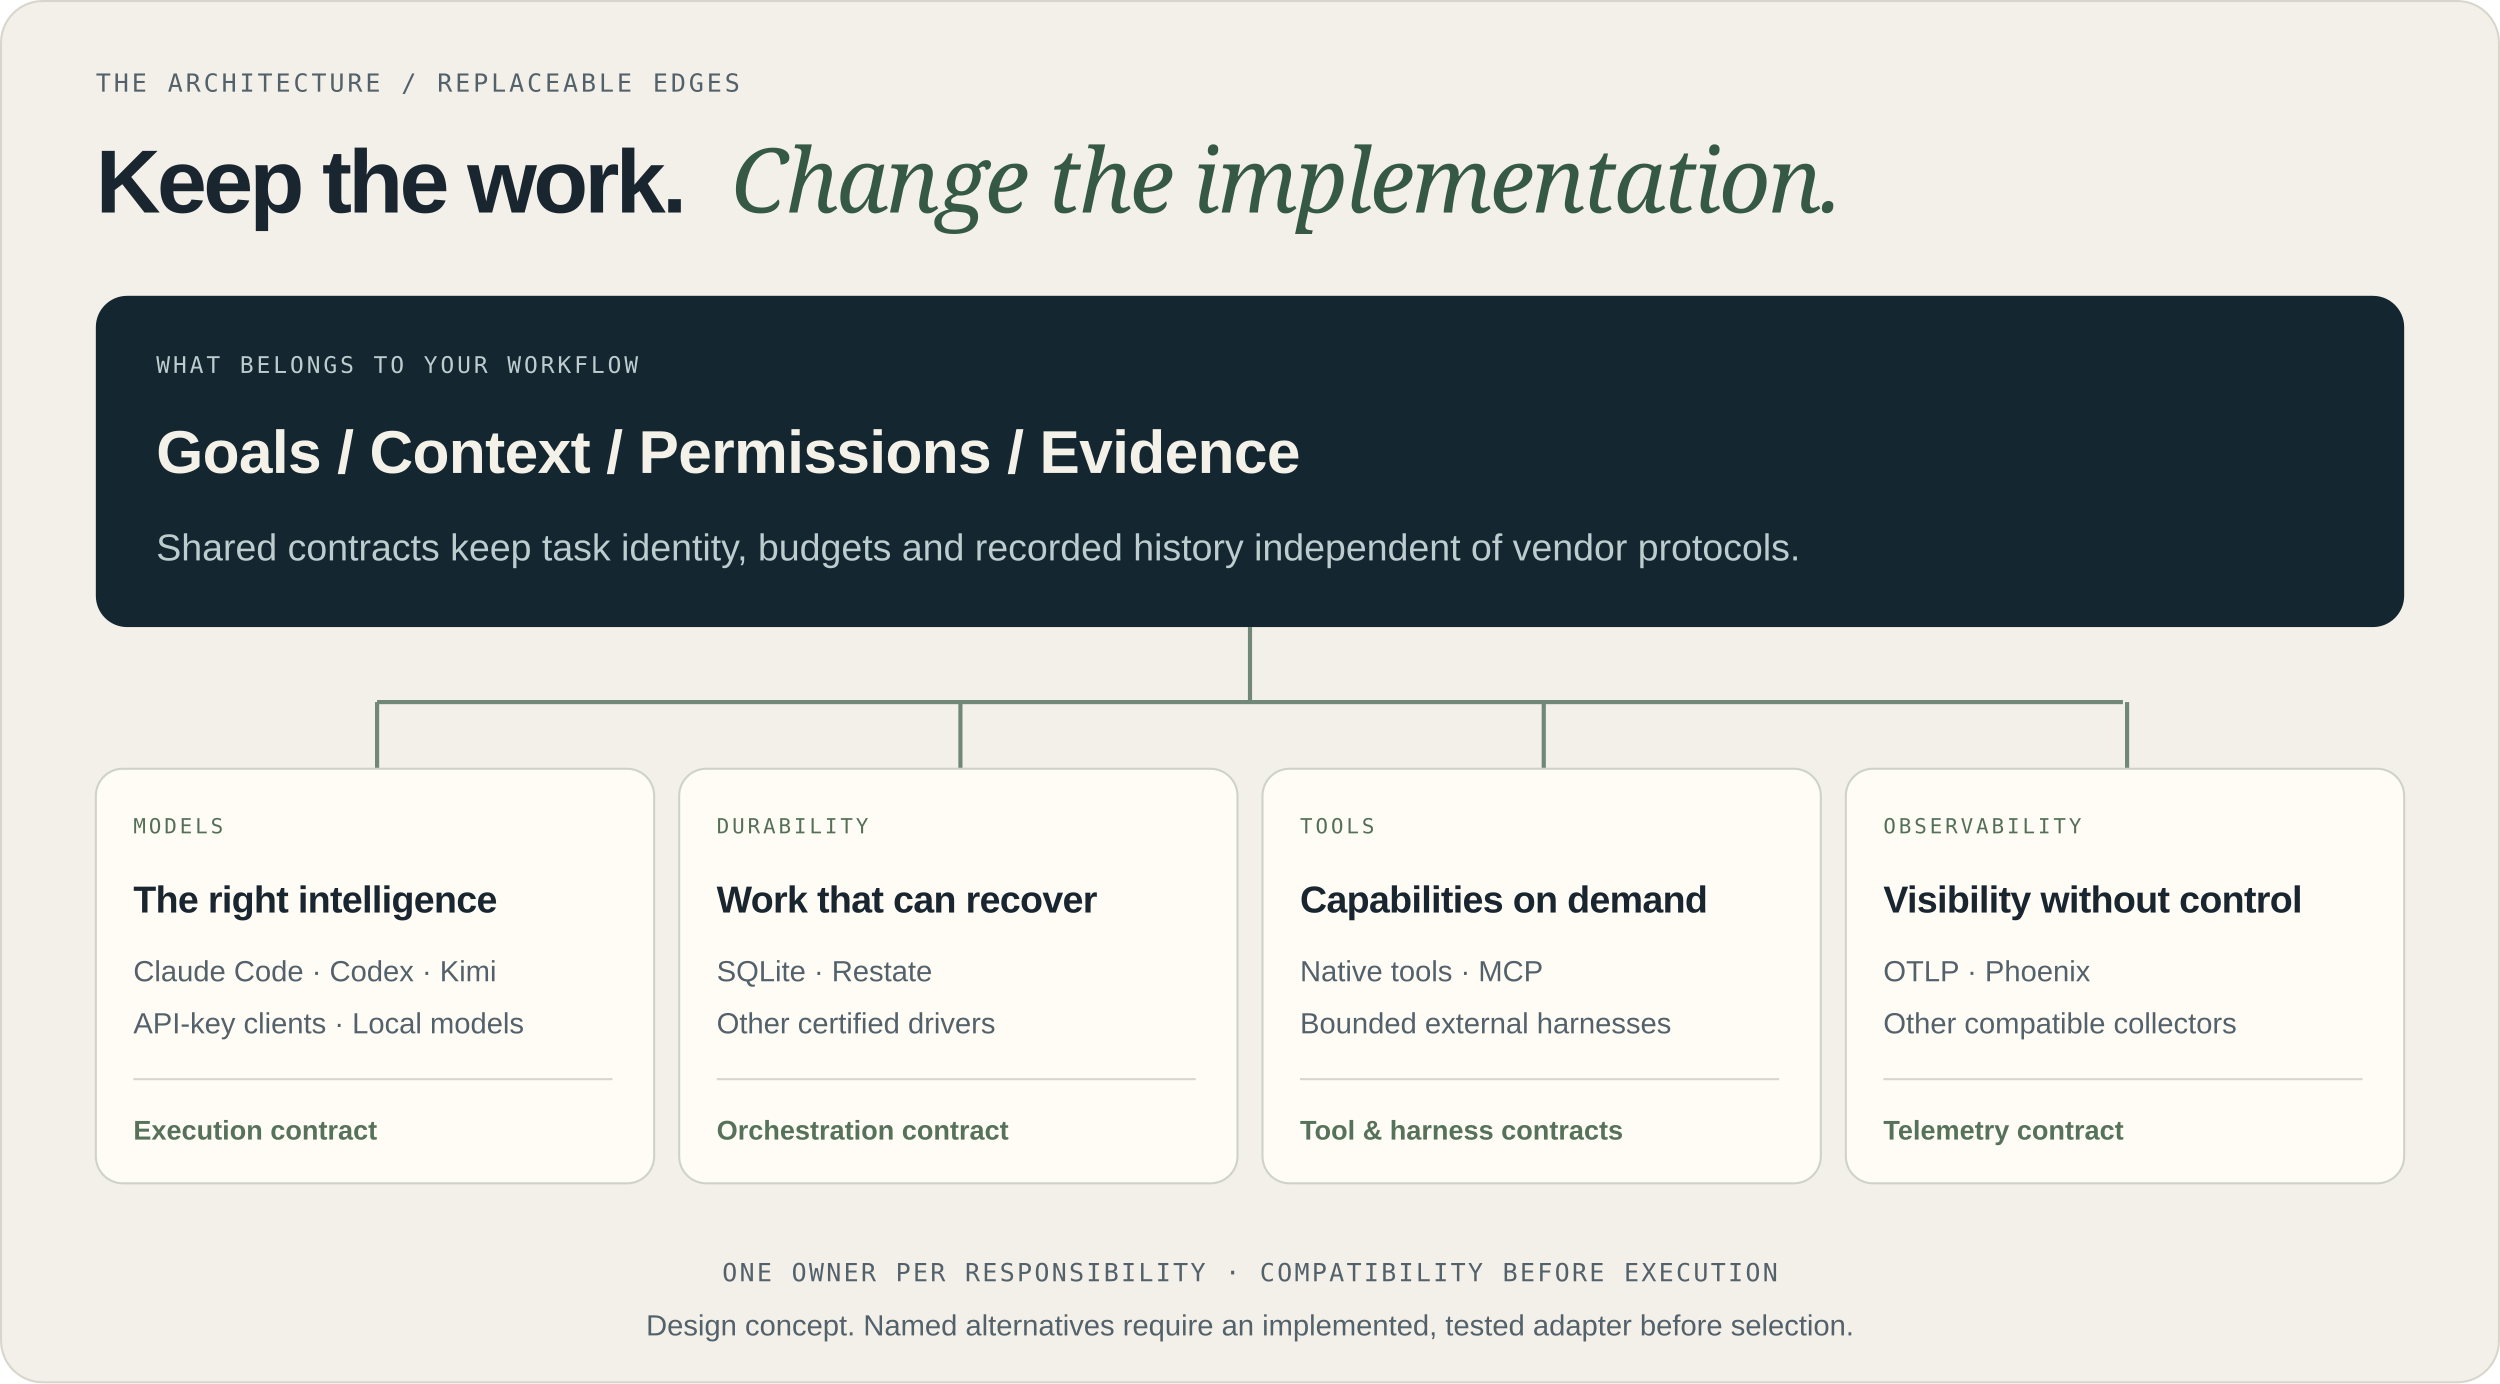
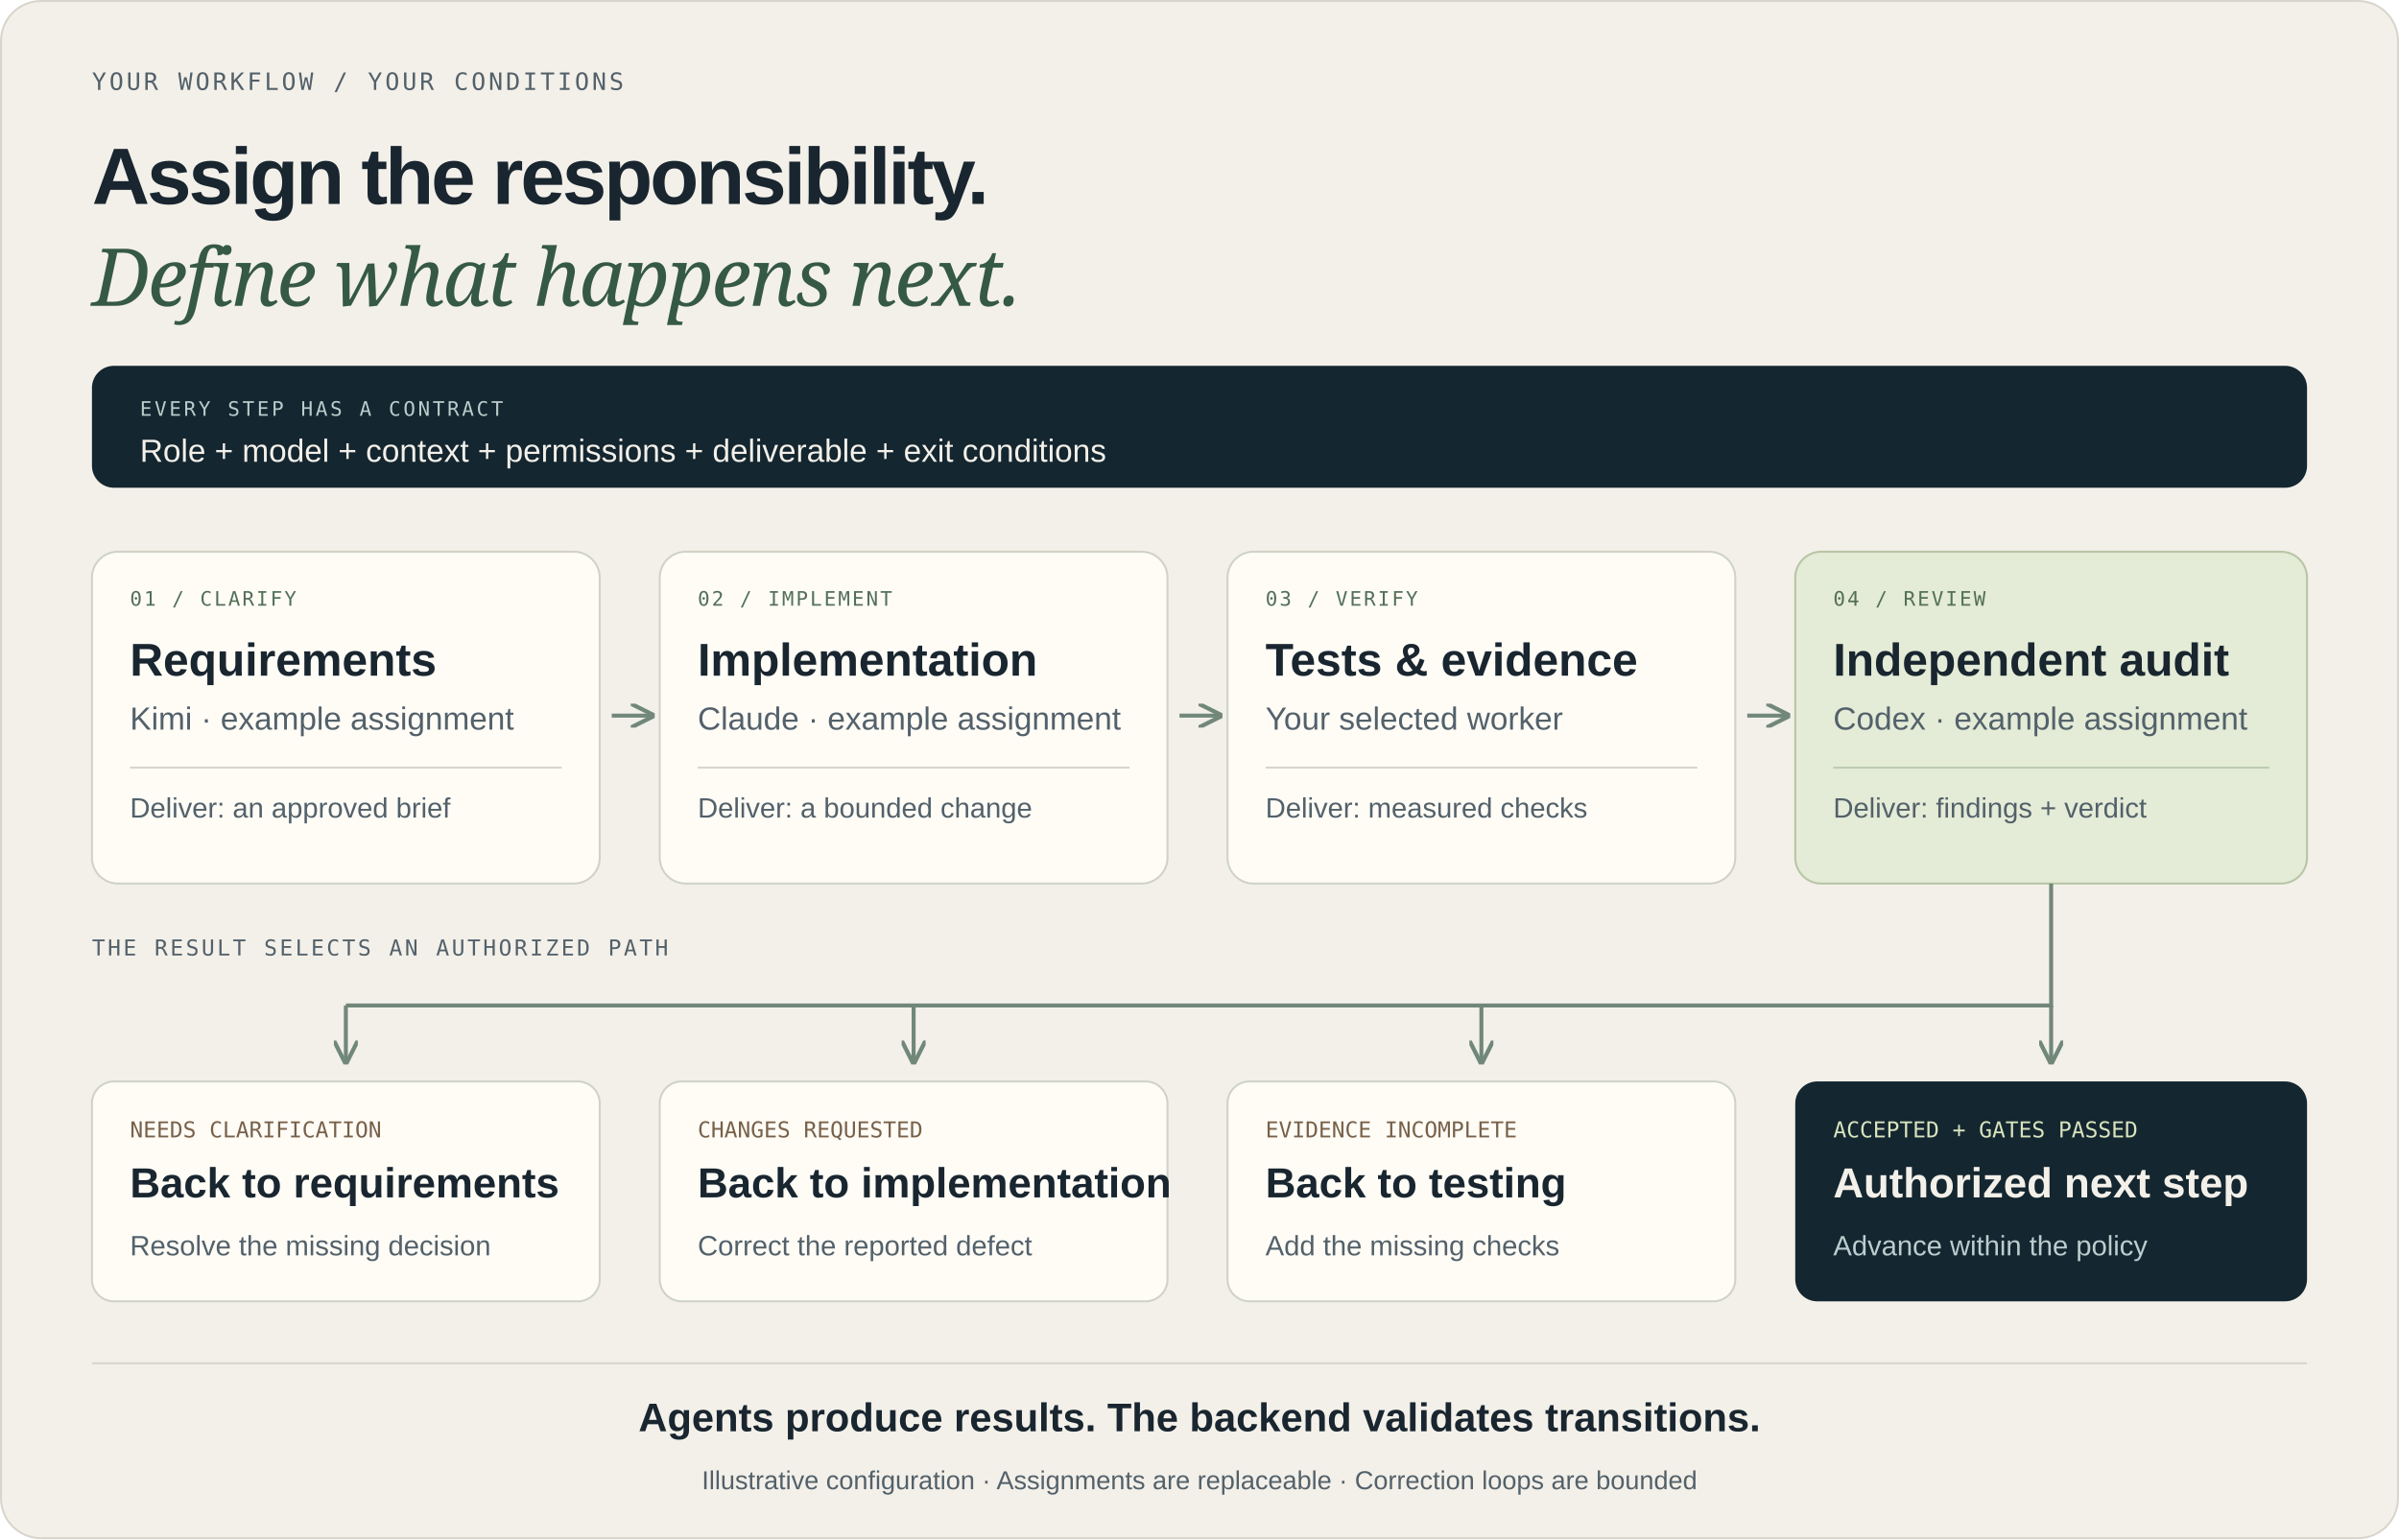
- <svg xmlns="http://www.w3.org/2000/svg" width="1200" height="664" viewBox="0 0 1200 664" role="img" aria-labelledby="title desc">
+ <svg xmlns="http://www.w3.org/2000/svg" width="1200" height="770" viewBox="0 0 1200 770" role="img" aria-labelledby="title desc">
  <defs>
    <style>text{font-family:"Helvetica Neue",Arial,sans-serif}.serif{font-family:Georgia,serif;font-style:italic}.mono{font-family:Menlo,Consolas,monospace}</style>
-     <filter id="shadow" x="-25%" y="-25%" width="160%" height="175%">
-       <feDropShadow dx="0" dy="12" stdDeviation="15" flood-color="#12232a" flood-opacity=".12" />
-     </filter>
+     <marker id="arrow" viewBox="0 0 8 8" refX="7" refY="4" markerWidth="6" markerHeight="6" orient="auto-start-reverse">
+       <path d="M0 0 L8 4 L0 8" fill="none" stroke="#718879" stroke-width="1.4" />
+     </marker>
  </defs>
-   <rect x="0.5" y="0.5" width="1199" height="663" rx="20" fill="#f3f0e9" stroke="#d8d6cc" />
-   <text x="46" y="44" font-size="12" fill="#53616a" class="mono" letter-spacing="1.4">THE ARCHITECTURE / REPLACEABLE EDGES</text>
-   <text x="46" y="102" font-size="43" fill="#192630" font-weight="650" letter-spacing="-1.7">Keep the work.</text>
-   <text x="351" y="102" font-size="43" fill="#355945" class="serif" letter-spacing="-1.1">Change the implementation.</text>
-   <rect x="46" y="142" width="1108" height="159" rx="15" fill="#142630" stroke="none" />
-   <text x="75" y="179" font-size="11" fill="#bdccce" class="mono" letter-spacing="1.4">WHAT BELONGS TO YOUR WORKFLOW</text>
-   <text x="75" y="227" font-size="29" fill="#f4f1e8" font-weight="550" letter-spacing="-0.3">Goals  /  Context  /  Permissions  /  Evidence</text>
-   <text x="75" y="269" font-size="18" fill="#bdccce">Shared contracts keep task identity, budgets and recorded history independent of vendor protocols.</text>
-   <path d="M600 301 L600 337" fill="none" stroke="#718879" stroke-width="2" />
-   <path d="M181 337 L1019 337" fill="none" stroke="#718879" stroke-width="2" />
-   <path d="M181 337 L181 369" fill="none" stroke="#718879" stroke-width="2" />
-   <path d="M461 337 L461 369" fill="none" stroke="#718879" stroke-width="2" />
-   <path d="M741 337 L741 369" fill="none" stroke="#718879" stroke-width="2" />
-   <path d="M1021 337 L1021 369" fill="none" stroke="#718879" stroke-width="2" />
-   <rect x="46" y="369" width="268" height="199" rx="13" fill="#fffcf6" stroke="#cfd3c7" />
-   <text x="64" y="400" font-size="10" fill="#537057" class="mono" letter-spacing="1.4">MODELS</text>
-   <text x="64" y="438" font-size="18" fill="#192630" font-weight="600" letter-spacing="-0.3">The right intelligence</text>
-   <text x="64" y="471" font-size="14" fill="#53616a">Claude Code · Codex · Kimi</text>
-   <text x="64" y="496" font-size="14" fill="#53616a">API-key clients · Local models</text>
-   <path d="M64 518 L294 518" fill="none" stroke="#d8d6cc" stroke-width="1" />
-   <text x="64" y="547" font-size="13" fill="#56725b" font-weight="550">Execution contract</text>
-   <rect x="326" y="369" width="268" height="199" rx="13" fill="#fffcf6" stroke="#cfd3c7" />
-   <text x="344" y="400" font-size="10" fill="#537057" class="mono" letter-spacing="1.4">DURABILITY</text>
-   <text x="344" y="438" font-size="18" fill="#192630" font-weight="600" letter-spacing="-0.3">Work that can recover</text>
-   <text x="344" y="471" font-size="14" fill="#53616a">SQLite · Restate</text>
-   <text x="344" y="496" font-size="14" fill="#53616a">Other certified drivers</text>
-   <path d="M344 518 L574 518" fill="none" stroke="#d8d6cc" stroke-width="1" />
-   <text x="344" y="547" font-size="13" fill="#56725b" font-weight="550">Orchestration contract</text>
-   <rect x="606" y="369" width="268" height="199" rx="13" fill="#fffcf6" stroke="#cfd3c7" />
-   <text x="624" y="400" font-size="10" fill="#537057" class="mono" letter-spacing="1.4">TOOLS</text>
-   <text x="624" y="438" font-size="18" fill="#192630" font-weight="600" letter-spacing="-0.3">Capabilities on demand</text>
-   <text x="624" y="471" font-size="14" fill="#53616a">Native tools · MCP</text>
-   <text x="624" y="496" font-size="14" fill="#53616a">Bounded external harnesses</text>
-   <path d="M624 518 L854 518" fill="none" stroke="#d8d6cc" stroke-width="1" />
-   <text x="624" y="547" font-size="13" fill="#56725b" font-weight="550">Tool &amp; harness contracts</text>
-   <rect x="886" y="369" width="268" height="199" rx="13" fill="#fffcf6" stroke="#cfd3c7" />
-   <text x="904" y="400" font-size="10" fill="#537057" class="mono" letter-spacing="1.4">OBSERVABILITY</text>
-   <text x="904" y="438" font-size="18" fill="#192630" font-weight="600" letter-spacing="-0.3">Visibility without control</text>
-   <text x="904" y="471" font-size="14" fill="#53616a">OTLP · Phoenix</text>
-   <text x="904" y="496" font-size="14" fill="#53616a">Other compatible collectors</text>
-   <path d="M904 518 L1134 518" fill="none" stroke="#d8d6cc" stroke-width="1" />
-   <text x="904" y="547" font-size="13" fill="#56725b" font-weight="550">Telemetry contract</text>
-   <text x="600" y="615" font-size="12" fill="#53616a" class="mono" text-anchor="middle" letter-spacing="1.1">ONE OWNER PER RESPONSIBILITY · COMPATIBILITY BEFORE EXECUTION</text>
-   <text x="600" y="641" font-size="14" fill="#53616a" text-anchor="middle">Design concept. Named alternatives require an implemented, tested adapter before selection.</text>
+   <rect x=".5" y=".5" width="1199" height="769" rx="20" fill="#f3f0e9" stroke="#d8d6cc" />
+   <text x="46" y="45" font-size="12" fill="#53616a" class="mono" letter-spacing="1.4">YOUR WORKFLOW / YOUR CONDITIONS</text>
+   <text x="46" y="102" font-size="40" fill="#192630" font-weight="650" letter-spacing="-1.4">Assign the responsibility.</text>
+   <text x="46" y="153" font-size="40" fill="#355945" class="serif" letter-spacing="-1">Define what happens next.</text>
+   <rect x="46" y="183" width="1108" height="61" rx="11" fill="#142630" />
+   <text x="70" y="208" font-size="10" fill="#bccccc" class="mono" letter-spacing="1.3">EVERY STEP HAS A CONTRACT</text>
+   <text x="70" y="231" font-size="16" fill="#f3f0e9">Role + model + context + permissions + deliverable + exit conditions</text>
+   <rect x="46" y="276" width="254" height="166" rx="13" fill="#fffcf6" stroke="#cfd3c7" />
+   <text x="65" y="303" font-size="10" fill="#537057" class="mono" letter-spacing="1">01 / CLARIFY</text>
+   <text x="65" y="338" font-size="23" fill="#192630" font-weight="600">Requirements</text>
+   <text x="65" y="365" font-size="16" fill="#53616a">Kimi · example assignment</text>
+   <path d="M65 384 H281" stroke="#d8d6cc" />
+   <text x="65" y="409" font-size="14" fill="#53616a">Deliver: an approved brief</text>
+   <path d="M306 358 H326" fill="none" stroke="#718879" stroke-width="2" marker-end="url(#arrow)" />
+   <rect x="330" y="276" width="254" height="166" rx="13" fill="#fffcf6" stroke="#cfd3c7" />
+   <text x="349" y="303" font-size="10" fill="#537057" class="mono" letter-spacing="1">02 / IMPLEMENT</text>
+   <text x="349" y="338" font-size="23" fill="#192630" font-weight="600">Implementation</text>
+   <text x="349" y="365" font-size="16" fill="#53616a">Claude · example assignment</text>
+   <path d="M349 384 H565" stroke="#d8d6cc" />
+   <text x="349" y="409" font-size="14" fill="#53616a">Deliver: a bounded change</text>
+   <path d="M590 358 H610" fill="none" stroke="#718879" stroke-width="2" marker-end="url(#arrow)" />
+   <rect x="614" y="276" width="254" height="166" rx="13" fill="#fffcf6" stroke="#cfd3c7" />
+   <text x="633" y="303" font-size="10" fill="#537057" class="mono" letter-spacing="1">03 / VERIFY</text>
+   <text x="633" y="338" font-size="23" fill="#192630" font-weight="600">Tests &amp; evidence</text>
+   <text x="633" y="365" font-size="16" fill="#53616a">Your selected worker</text>
+   <path d="M633 384 H849" stroke="#d8d6cc" />
+   <text x="633" y="409" font-size="14" fill="#53616a">Deliver: measured checks</text>
+   <path d="M874 358 H894" fill="none" stroke="#718879" stroke-width="2" marker-end="url(#arrow)" />
+   <rect x="898" y="276" width="256" height="166" rx="13" fill="#e4ebd7" stroke="#b8c5a5" />
+   <text x="917" y="303" font-size="10" fill="#537057" class="mono" letter-spacing="1">04 / REVIEW</text>
+   <text x="917" y="338" font-size="23" fill="#192630" font-weight="600">Independent audit</text>
+   <text x="917" y="365" font-size="16" fill="#53616a">Codex · example assignment</text>
+   <path d="M917 384 H1135" stroke="#becbb1" />
+   <text x="917" y="409" font-size="14" fill="#53616a">Deliver: findings + verdict</text>
+   <text x="46" y="478" font-size="11" fill="#53616a" class="mono" letter-spacing="1.2">THE RESULT SELECTS AN AUTHORIZED PATH</text>
+   <path d="M1026 442 V503 H173" fill="none" stroke="#718879" stroke-width="2" />
+   <path d="M173 503 V531" fill="none" stroke="#718879" stroke-width="2" marker-end="url(#arrow)" />
+   <path d="M457 503 V531" fill="none" stroke="#718879" stroke-width="2" marker-end="url(#arrow)" />
+   <path d="M741 503 V531" fill="none" stroke="#718879" stroke-width="2" marker-end="url(#arrow)" />
+   <path d="M1026 503 V531" fill="none" stroke="#718879" stroke-width="2" marker-end="url(#arrow)" />
+   <rect x="46" y="541" width="254" height="110" rx="11" fill="#fffcf6" stroke="#cfd3c7" />
+   <text x="65" y="569" font-size="11" fill="#786149" class="mono">NEEDS CLARIFICATION</text>
+   <text x="65" y="599" font-size="21" fill="#192630" font-weight="600">Back to requirements</text>
+   <text x="65" y="628" font-size="14" fill="#53616a">Resolve the missing decision</text>
+   <rect x="330" y="541" width="254" height="110" rx="11" fill="#fffcf6" stroke="#cfd3c7" />
+   <text x="349" y="569" font-size="11" fill="#786149" class="mono">CHANGES REQUESTED</text>
+   <text x="349" y="599" font-size="21" fill="#192630" font-weight="600">Back to implementation</text>
+   <text x="349" y="628" font-size="14" fill="#53616a">Correct the reported defect</text>
+   <rect x="614" y="541" width="254" height="110" rx="11" fill="#fffcf6" stroke="#cfd3c7" />
+   <text x="633" y="569" font-size="11" fill="#786149" class="mono">EVIDENCE INCOMPLETE</text>
+   <text x="633" y="599" font-size="21" fill="#192630" font-weight="600">Back to testing</text>
+   <text x="633" y="628" font-size="14" fill="#53616a">Add the missing checks</text>
+   <rect x="898" y="541" width="256" height="110" rx="11" fill="#142630" />
+   <text x="917" y="569" font-size="11" fill="#d9e4bd" class="mono">ACCEPTED + GATES PASSED</text>
+   <text x="917" y="599" font-size="21" fill="#f3f0e9" font-weight="600">Authorized next step</text>
+   <text x="917" y="628" font-size="14" fill="#bdccce">Advance within the policy</text>
+   <path d="M46 682 H1154" stroke="#d8d6cc" />
+   <text x="600" y="716" text-anchor="middle" font-size="20" fill="#192630" font-weight="550">Agents produce results. The backend validates transitions.</text>
+   <text x="600" y="745" text-anchor="middle" font-size="13" fill="#53616a">Illustrative configuration · Assignments are replaceable · Correction loops are bounded</text>
</svg>
